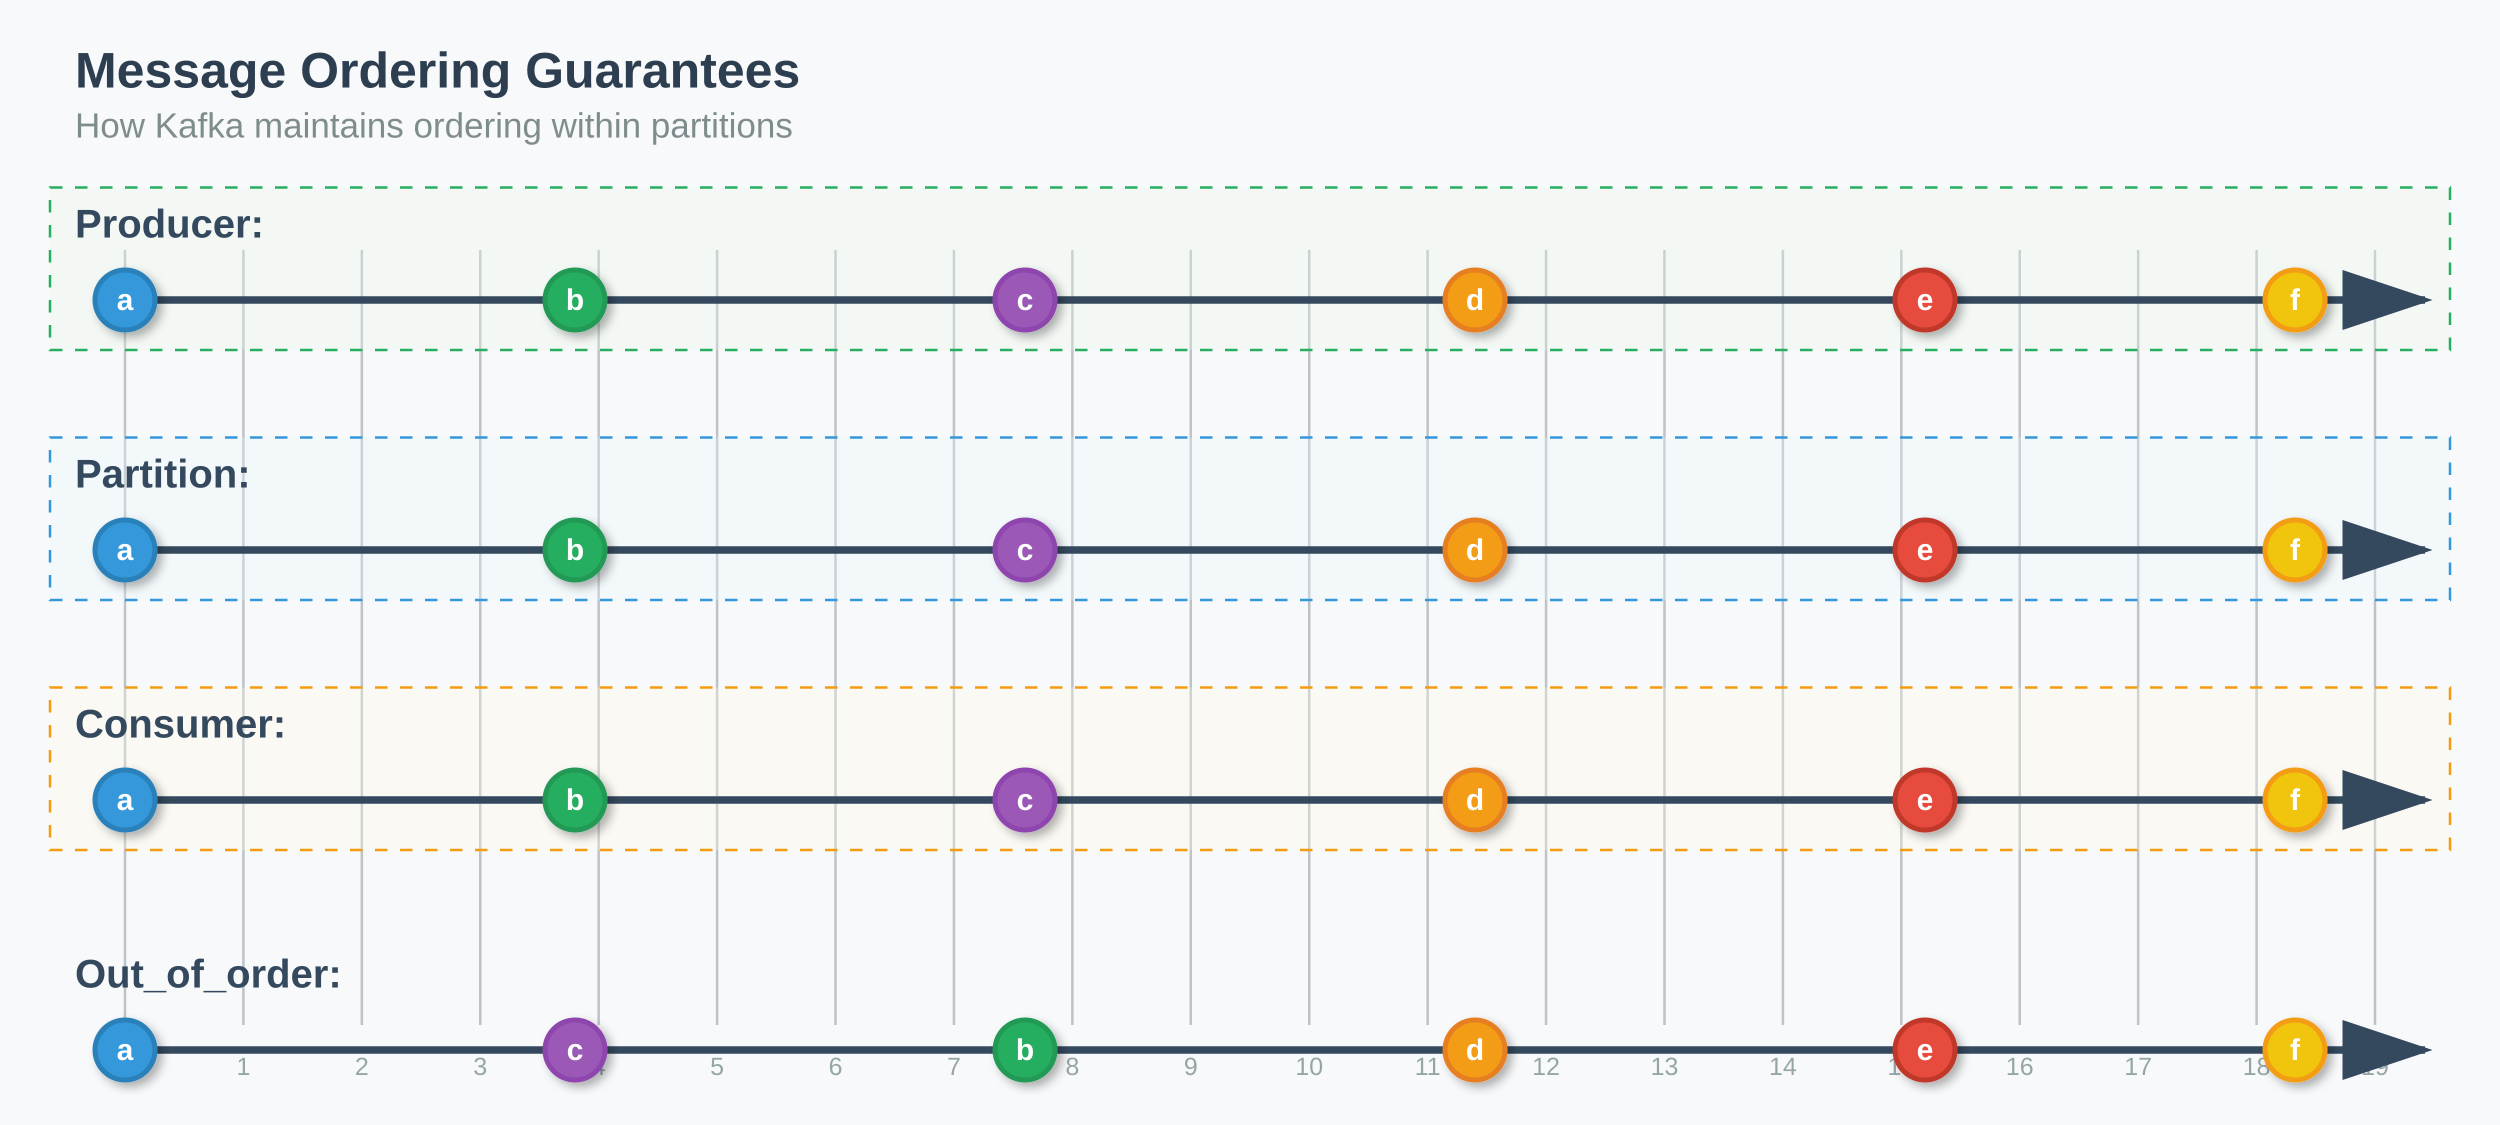
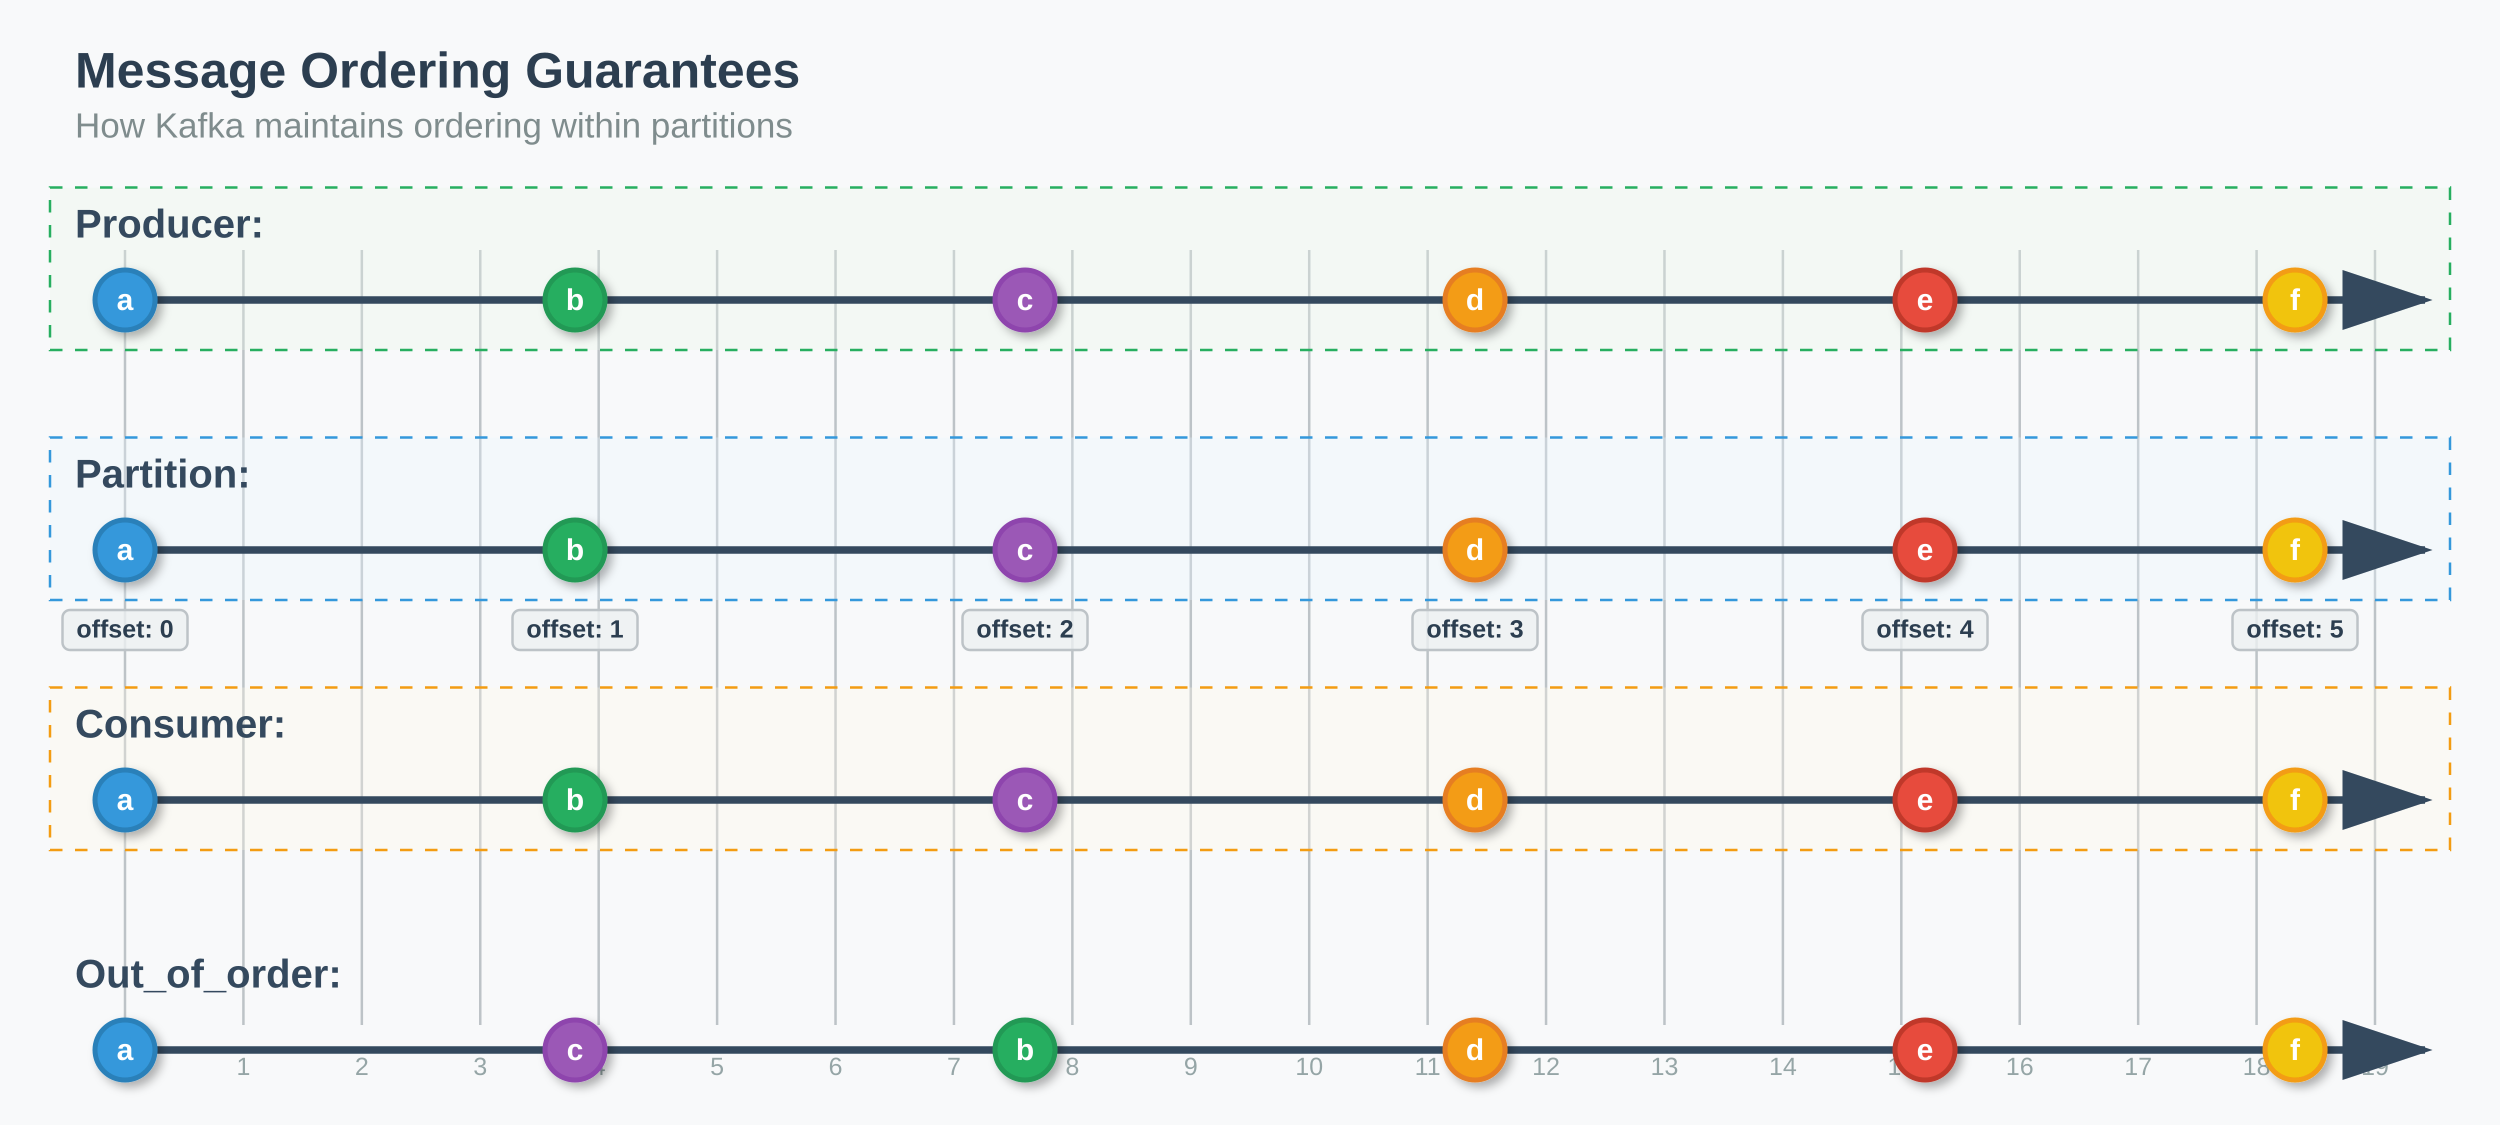
<svg xmlns="http://www.w3.org/2000/svg" width="1000" height="450">
  <defs>
    <style>
      .title { font-family: 'Segoe UI', Arial, sans-serif; font-size: 20px; font-weight: bold; fill: #2c3e50; }
      .description { font-family: 'Segoe UI', Arial, sans-serif; font-size: 14px; fill: #7f8c8d; }
      .stream-label { font-family: 'Segoe UI', Arial, sans-serif; font-size: 16px; font-weight: 600; fill: #34495e; }
      .timeline { stroke: #34495e; stroke-width: 3; fill: none; }
      .timeline-arrow { stroke: #34495e; stroke-width: 3; fill: none; marker-end: url(#arrowhead); }
      .producer-bg { fill: #e8f5e8; fill-opacity: 0.3; stroke: #27ae60; stroke-width: 1; stroke-dasharray: 5,5; }
      .topic-bg { fill: #f3e5f5; fill-opacity: 0.3; stroke: #9b59b6; stroke-width: 1; stroke-dasharray: 5,5; }
      .partition-bg { fill: #e8f4fd; fill-opacity: 0.3; stroke: #3498db; stroke-width: 1; stroke-dasharray: 5,5; }
      .consumer-bg { fill: #fef9e7; fill-opacity: 0.3; stroke: #f39c12; stroke-width: 1; stroke-dasharray: 5,5; }
      .marble { fill: #3498db; stroke: #2980b9; stroke-width: 2; }
      .marble-blue { fill: #3498db; stroke: #2980b9; stroke-width: 2; }
      .marble-green { fill: #27ae60; stroke: #229954; stroke-width: 2; }
      .marble-purple { fill: #9b59b6; stroke: #8e44ad; stroke-width: 2; }
      .marble-orange { fill: #f39c12; stroke: #e67e22; stroke-width: 2; }
      .marble-red { fill: #e74c3c; stroke: #c0392b; stroke-width: 2; }
      .marble-yellow { fill: #f1c40f; stroke: #f39c12; stroke-width: 2; }
      .marble-teal { fill: #1abc9c; stroke: #16a085; stroke-width: 2; }
      .marble-pink { fill: #e91e63; stroke: #c2185b; stroke-width: 2; }
      .marble-indigo { fill: #6366f1; stroke: #4f46e5; stroke-width: 2; }
      .marble-cyan { fill: #06b6d4; stroke: #0891b2; stroke-width: 2; }
      .marble-lime { fill: #84cc16; stroke: #65a30d; stroke-width: 2; }
      .marble-amber { fill: #f59e0b; stroke: #d97706; stroke-width: 2; }
      .marble-emerald { fill: #10b981; stroke: #059669; stroke-width: 2; }
      .marble-rose { fill: #f43f5e; stroke: #e11d48; stroke-width: 2; }
      .marble-violet { fill: #8b5cf6; stroke: #7c3aed; stroke-width: 2; }
      .marble-sky { fill: #0ea5e9; stroke: #0284c7; stroke-width: 2; }
      .marble-stone { fill: #78716c; stroke: #57534e; stroke-width: 2; }
      .marble-slate { fill: #64748b; stroke: #475569; stroke-width: 2; }
      .marble-zinc { fill: #71717a; stroke: #52525b; stroke-width: 2; }
      .marble-neutral { fill: #a3a3a3; stroke: #737373; stroke-width: 2; }
      .marble-error { fill: #e74c3c; stroke: #c0392b; stroke-width: 2; }
      .marble-complete { fill: #27ae60; stroke: #229954; stroke-width: 2; }
      .marble-special { fill: #f39c12; stroke: #e67e22; stroke-width: 2; }
      .frame-marker { stroke: #bdc3c7; stroke-width: 1; fill: none; }
      .frame-number { font-family: 'Segoe UI', Arial, sans-serif; font-size: 10px; fill: #95a5a6; }
      .marble-text { font-family: 'Segoe UI', Arial, sans-serif; font-size: 12px; font-weight: bold; fill: white; text-anchor: middle; }
      .marble-text-dark { font-family: 'Segoe UI', Arial, sans-serif; font-size: 12px; font-weight: bold; fill: #2c3e50; text-anchor: middle; }
+       .offset-label { font-family: 'Segoe UI', Arial, sans-serif; font-size: 10px; font-weight: 600; fill: #2c3e50; text-anchor: middle; }
+       .offset-bg { fill: #ecf0f1; fill-opacity: 0.8; stroke: #bdc3c7; stroke-width: 1; rx: 3; }
    </style>
    <marker id="arrowhead" markerWidth="12" markerHeight="8" refX="11" refY="4" orient="auto">
      <polygon points="0 0, 12 4, 0 8" fill="#34495e" />
    </marker>
    <filter id="marbleShadow" x="-50%" y="-50%" width="200%" height="200%">
      <feDropShadow dx="2" dy="2" stdDeviation="2" flood-color="#000000" flood-opacity="0.3" />
    </filter>
  </defs>
  <rect width="1000" height="450" fill="#f8f9fa" stroke="none" />
  <text x="30" y="35" class="title">Message Ordering Guarantees</text>
  <text x="30" y="55" class="description">How Kafka maintains ordering within partitions</text>
  <line x1="50" y1="100" x2="50" y2="410" class="frame-marker" />
  <text x="50" y="430" class="frame-number" text-anchor="middle">0</text>
  <line x1="97.368" y1="100" x2="97.368" y2="410" class="frame-marker" />
  <text x="97.368" y="430" class="frame-number" text-anchor="middle">1</text>
  <line x1="144.737" y1="100" x2="144.737" y2="410" class="frame-marker" />
  <text x="144.737" y="430" class="frame-number" text-anchor="middle">2</text>
  <line x1="192.105" y1="100" x2="192.105" y2="410" class="frame-marker" />
  <text x="192.105" y="430" class="frame-number" text-anchor="middle">3</text>
  <line x1="239.474" y1="100" x2="239.474" y2="410" class="frame-marker" />
  <text x="239.474" y="430" class="frame-number" text-anchor="middle">4</text>
  <line x1="286.842" y1="100" x2="286.842" y2="410" class="frame-marker" />
  <text x="286.842" y="430" class="frame-number" text-anchor="middle">5</text>
  <line x1="334.211" y1="100" x2="334.211" y2="410" class="frame-marker" />
  <text x="334.211" y="430" class="frame-number" text-anchor="middle">6</text>
  <line x1="381.579" y1="100" x2="381.579" y2="410" class="frame-marker" />
  <text x="381.579" y="430" class="frame-number" text-anchor="middle">7</text>
  <line x1="428.947" y1="100" x2="428.947" y2="410" class="frame-marker" />
  <text x="428.947" y="430" class="frame-number" text-anchor="middle">8</text>
  <line x1="476.316" y1="100" x2="476.316" y2="410" class="frame-marker" />
  <text x="476.316" y="430" class="frame-number" text-anchor="middle">9</text>
  <line x1="523.684" y1="100" x2="523.684" y2="410" class="frame-marker" />
  <text x="523.684" y="430" class="frame-number" text-anchor="middle">10</text>
  <line x1="571.053" y1="100" x2="571.053" y2="410" class="frame-marker" />
  <text x="571.053" y="430" class="frame-number" text-anchor="middle">11</text>
  <line x1="618.421" y1="100" x2="618.421" y2="410" class="frame-marker" />
  <text x="618.421" y="430" class="frame-number" text-anchor="middle">12</text>
  <line x1="665.789" y1="100" x2="665.789" y2="410" class="frame-marker" />
  <text x="665.789" y="430" class="frame-number" text-anchor="middle">13</text>
  <line x1="713.158" y1="100" x2="713.158" y2="410" class="frame-marker" />
  <text x="713.158" y="430" class="frame-number" text-anchor="middle">14</text>
  <line x1="760.526" y1="100" x2="760.526" y2="410" class="frame-marker" />
  <text x="760.526" y="430" class="frame-number" text-anchor="middle">15</text>
  <line x1="807.895" y1="100" x2="807.895" y2="410" class="frame-marker" />
  <text x="807.895" y="430" class="frame-number" text-anchor="middle">16</text>
  <line x1="855.263" y1="100" x2="855.263" y2="410" class="frame-marker" />
  <text x="855.263" y="430" class="frame-number" text-anchor="middle">17</text>
  <line x1="902.632" y1="100" x2="902.632" y2="410" class="frame-marker" />
  <text x="902.632" y="430" class="frame-number" text-anchor="middle">18</text>
  <line x1="950" y1="100" x2="950" y2="410" class="frame-marker" />
  <text x="950" y="430" class="frame-number" text-anchor="middle">19</text>
  <rect x="20" y="75" width="960" height="65" class="producer-bg" />
  <rect x="20" y="175" width="960" height="65" class="partition-bg" />
  <rect x="20" y="275" width="960" height="65" class="consumer-bg" />
  <text x="30" y="95" class="stream-label">Producer:</text>
  <line x1="50" y1="120" x2="950" y2="120" class="timeline" />
  <line x1="950" y1="120" x2="970" y2="120" class="timeline-arrow" />
  <g filter="url(#marbleShadow)">
    <circle cx="50" cy="120" r="12" class="marble-blue" />
    <text x="50" y="124" class="marble-text">a</text>
  </g>
  <g filter="url(#marbleShadow)">
    <circle cx="230" cy="120" r="12" class="marble-green" />
    <text x="230" y="124" class="marble-text">b</text>
  </g>
  <g filter="url(#marbleShadow)">
    <circle cx="410" cy="120" r="12" class="marble-purple" />
    <text x="410" y="124" class="marble-text">c</text>
  </g>
  <g filter="url(#marbleShadow)">
    <circle cx="590" cy="120" r="12" class="marble-orange" />
    <text x="590" y="124" class="marble-text">d</text>
  </g>
  <g filter="url(#marbleShadow)">
    <circle cx="770" cy="120" r="12" class="marble-red" />
    <text x="770" y="124" class="marble-text">e</text>
  </g>
  <g filter="url(#marbleShadow)">
    <circle cx="918" cy="120" r="12" class="marble-yellow" />
    <text x="918" y="124" class="marble-text">f</text>
  </g>
  <text x="30" y="195" class="stream-label">Partition:</text>
  <line x1="50" y1="220" x2="950" y2="220" class="timeline" />
  <line x1="950" y1="220" x2="970" y2="220" class="timeline-arrow" />
  <g filter="url(#marbleShadow)">
    <circle cx="50" cy="220" r="12" class="marble-blue" />
    <text x="50" y="224" class="marble-text">a</text>
  </g>
+   <g>
+     <rect x="25" y="244" width="50" height="16" class="offset-bg" />
+     <text x="50" y="255" class="offset-label">offset: 0</text>
+   </g>
  <g filter="url(#marbleShadow)">
    <circle cx="230" cy="220" r="12" class="marble-green" />
    <text x="230" y="224" class="marble-text">b</text>
  </g>
+   <g>
+     <rect x="205" y="244" width="50" height="16" class="offset-bg" />
+     <text x="230" y="255" class="offset-label">offset: 1</text>
+   </g>
  <g filter="url(#marbleShadow)">
    <circle cx="410" cy="220" r="12" class="marble-purple" />
    <text x="410" y="224" class="marble-text">c</text>
  </g>
+   <g>
+     <rect x="385" y="244" width="50" height="16" class="offset-bg" />
+     <text x="410" y="255" class="offset-label">offset: 2</text>
+   </g>
  <g filter="url(#marbleShadow)">
    <circle cx="590" cy="220" r="12" class="marble-orange" />
    <text x="590" y="224" class="marble-text">d</text>
  </g>
+   <g>
+     <rect x="565" y="244" width="50" height="16" class="offset-bg" />
+     <text x="590" y="255" class="offset-label">offset: 3</text>
+   </g>
  <g filter="url(#marbleShadow)">
    <circle cx="770" cy="220" r="12" class="marble-red" />
    <text x="770" y="224" class="marble-text">e</text>
  </g>
+   <g>
+     <rect x="745" y="244" width="50" height="16" class="offset-bg" />
+     <text x="770" y="255" class="offset-label">offset: 4</text>
+   </g>
  <g filter="url(#marbleShadow)">
    <circle cx="918" cy="220" r="12" class="marble-yellow" />
    <text x="918" y="224" class="marble-text">f</text>
+   </g>
+   <g>
+     <rect x="893" y="244" width="50" height="16" class="offset-bg" />
+     <text x="918" y="255" class="offset-label">offset: 5</text>
  </g>
  <text x="30" y="295" class="stream-label">Consumer:</text>
  <line x1="50" y1="320" x2="950" y2="320" class="timeline" />
  <line x1="950" y1="320" x2="970" y2="320" class="timeline-arrow" />
  <g filter="url(#marbleShadow)">
    <circle cx="50" cy="320" r="12" class="marble-blue" />
    <text x="50" y="324" class="marble-text">a</text>
  </g>
  <g filter="url(#marbleShadow)">
    <circle cx="230" cy="320" r="12" class="marble-green" />
    <text x="230" y="324" class="marble-text">b</text>
  </g>
  <g filter="url(#marbleShadow)">
    <circle cx="410" cy="320" r="12" class="marble-purple" />
    <text x="410" y="324" class="marble-text">c</text>
  </g>
  <g filter="url(#marbleShadow)">
    <circle cx="590" cy="320" r="12" class="marble-orange" />
    <text x="590" y="324" class="marble-text">d</text>
  </g>
  <g filter="url(#marbleShadow)">
    <circle cx="770" cy="320" r="12" class="marble-red" />
    <text x="770" y="324" class="marble-text">e</text>
  </g>
  <g filter="url(#marbleShadow)">
    <circle cx="918" cy="320" r="12" class="marble-yellow" />
    <text x="918" y="324" class="marble-text">f</text>
  </g>
  <text x="30" y="395" class="stream-label">Out_of_order:</text>
  <line x1="50" y1="420" x2="950" y2="420" class="timeline" />
  <line x1="950" y1="420" x2="970" y2="420" class="timeline-arrow" />
  <g filter="url(#marbleShadow)">
    <circle cx="50" cy="420" r="12" class="marble-blue" />
    <text x="50" y="424" class="marble-text">a</text>
  </g>
  <g filter="url(#marbleShadow)">
    <circle cx="230" cy="420" r="12" class="marble-purple" />
    <text x="230" y="424" class="marble-text">c</text>
  </g>
  <g filter="url(#marbleShadow)">
    <circle cx="410" cy="420" r="12" class="marble-green" />
    <text x="410" y="424" class="marble-text">b</text>
  </g>
  <g filter="url(#marbleShadow)">
    <circle cx="590" cy="420" r="12" class="marble-orange" />
    <text x="590" y="424" class="marble-text">d</text>
  </g>
  <g filter="url(#marbleShadow)">
    <circle cx="770" cy="420" r="12" class="marble-red" />
    <text x="770" y="424" class="marble-text">e</text>
  </g>
  <g filter="url(#marbleShadow)">
    <circle cx="918" cy="420" r="12" class="marble-yellow" />
    <text x="918" y="424" class="marble-text">f</text>
  </g>
</svg>
